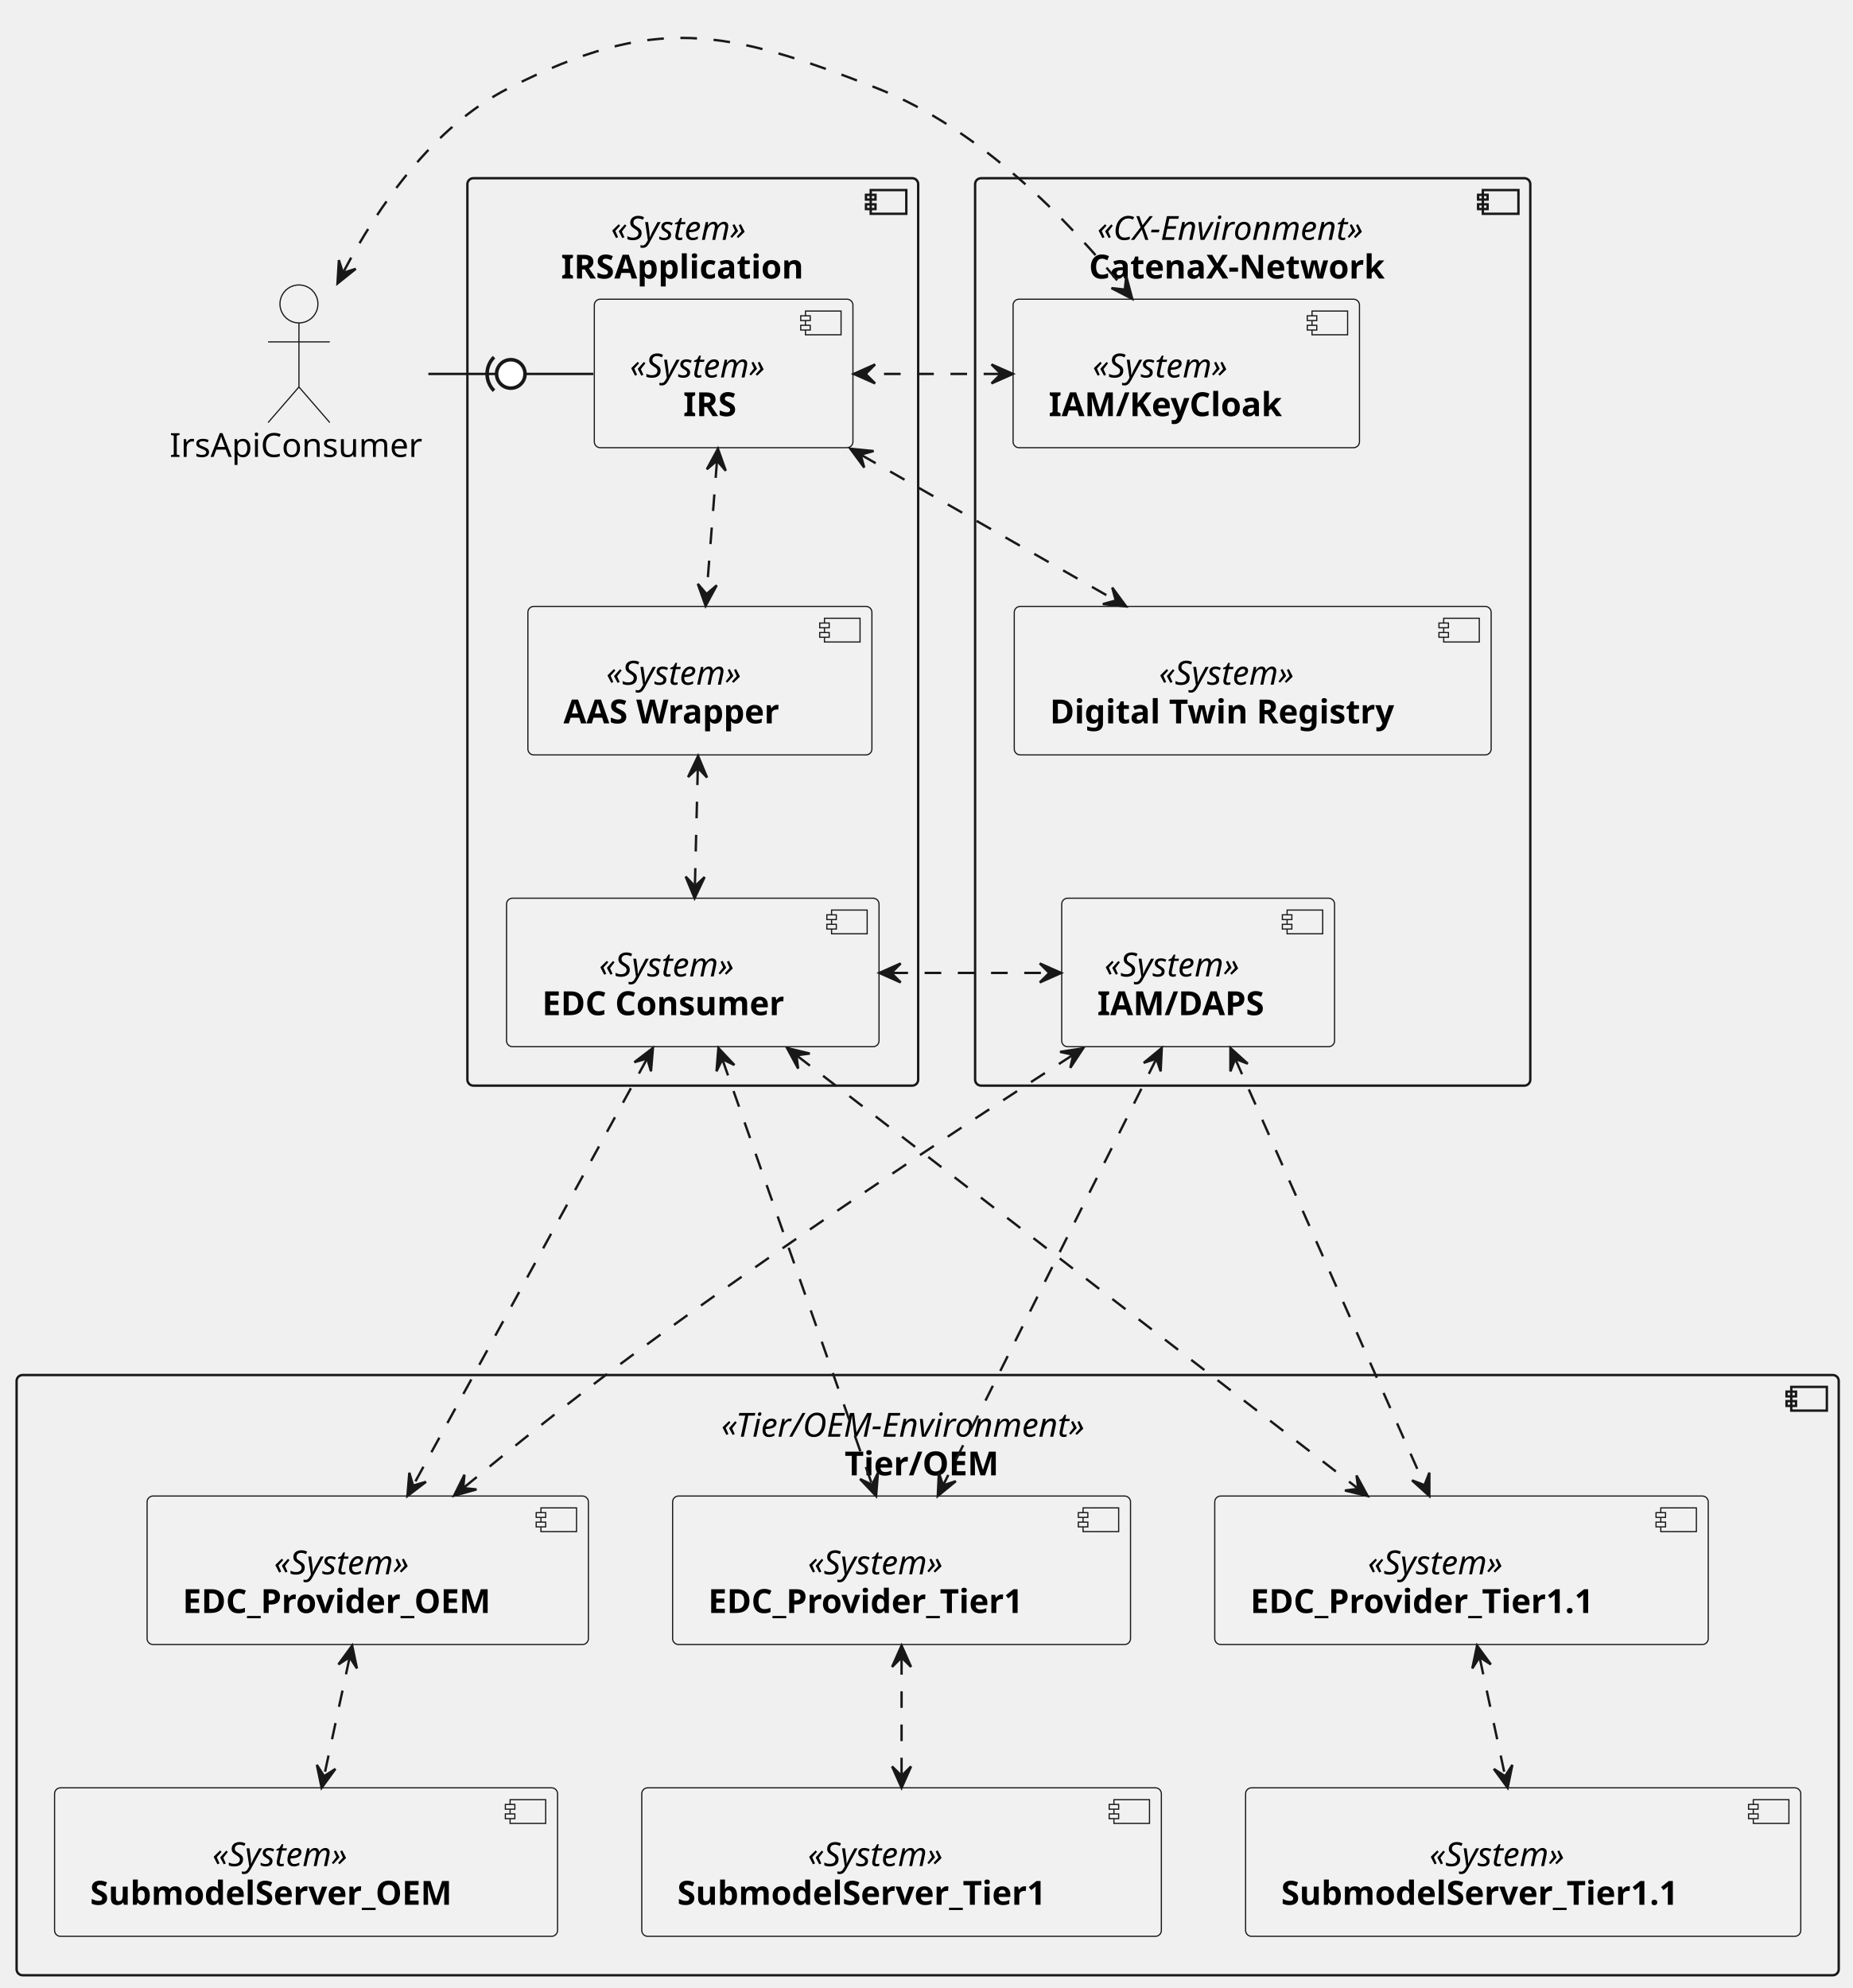
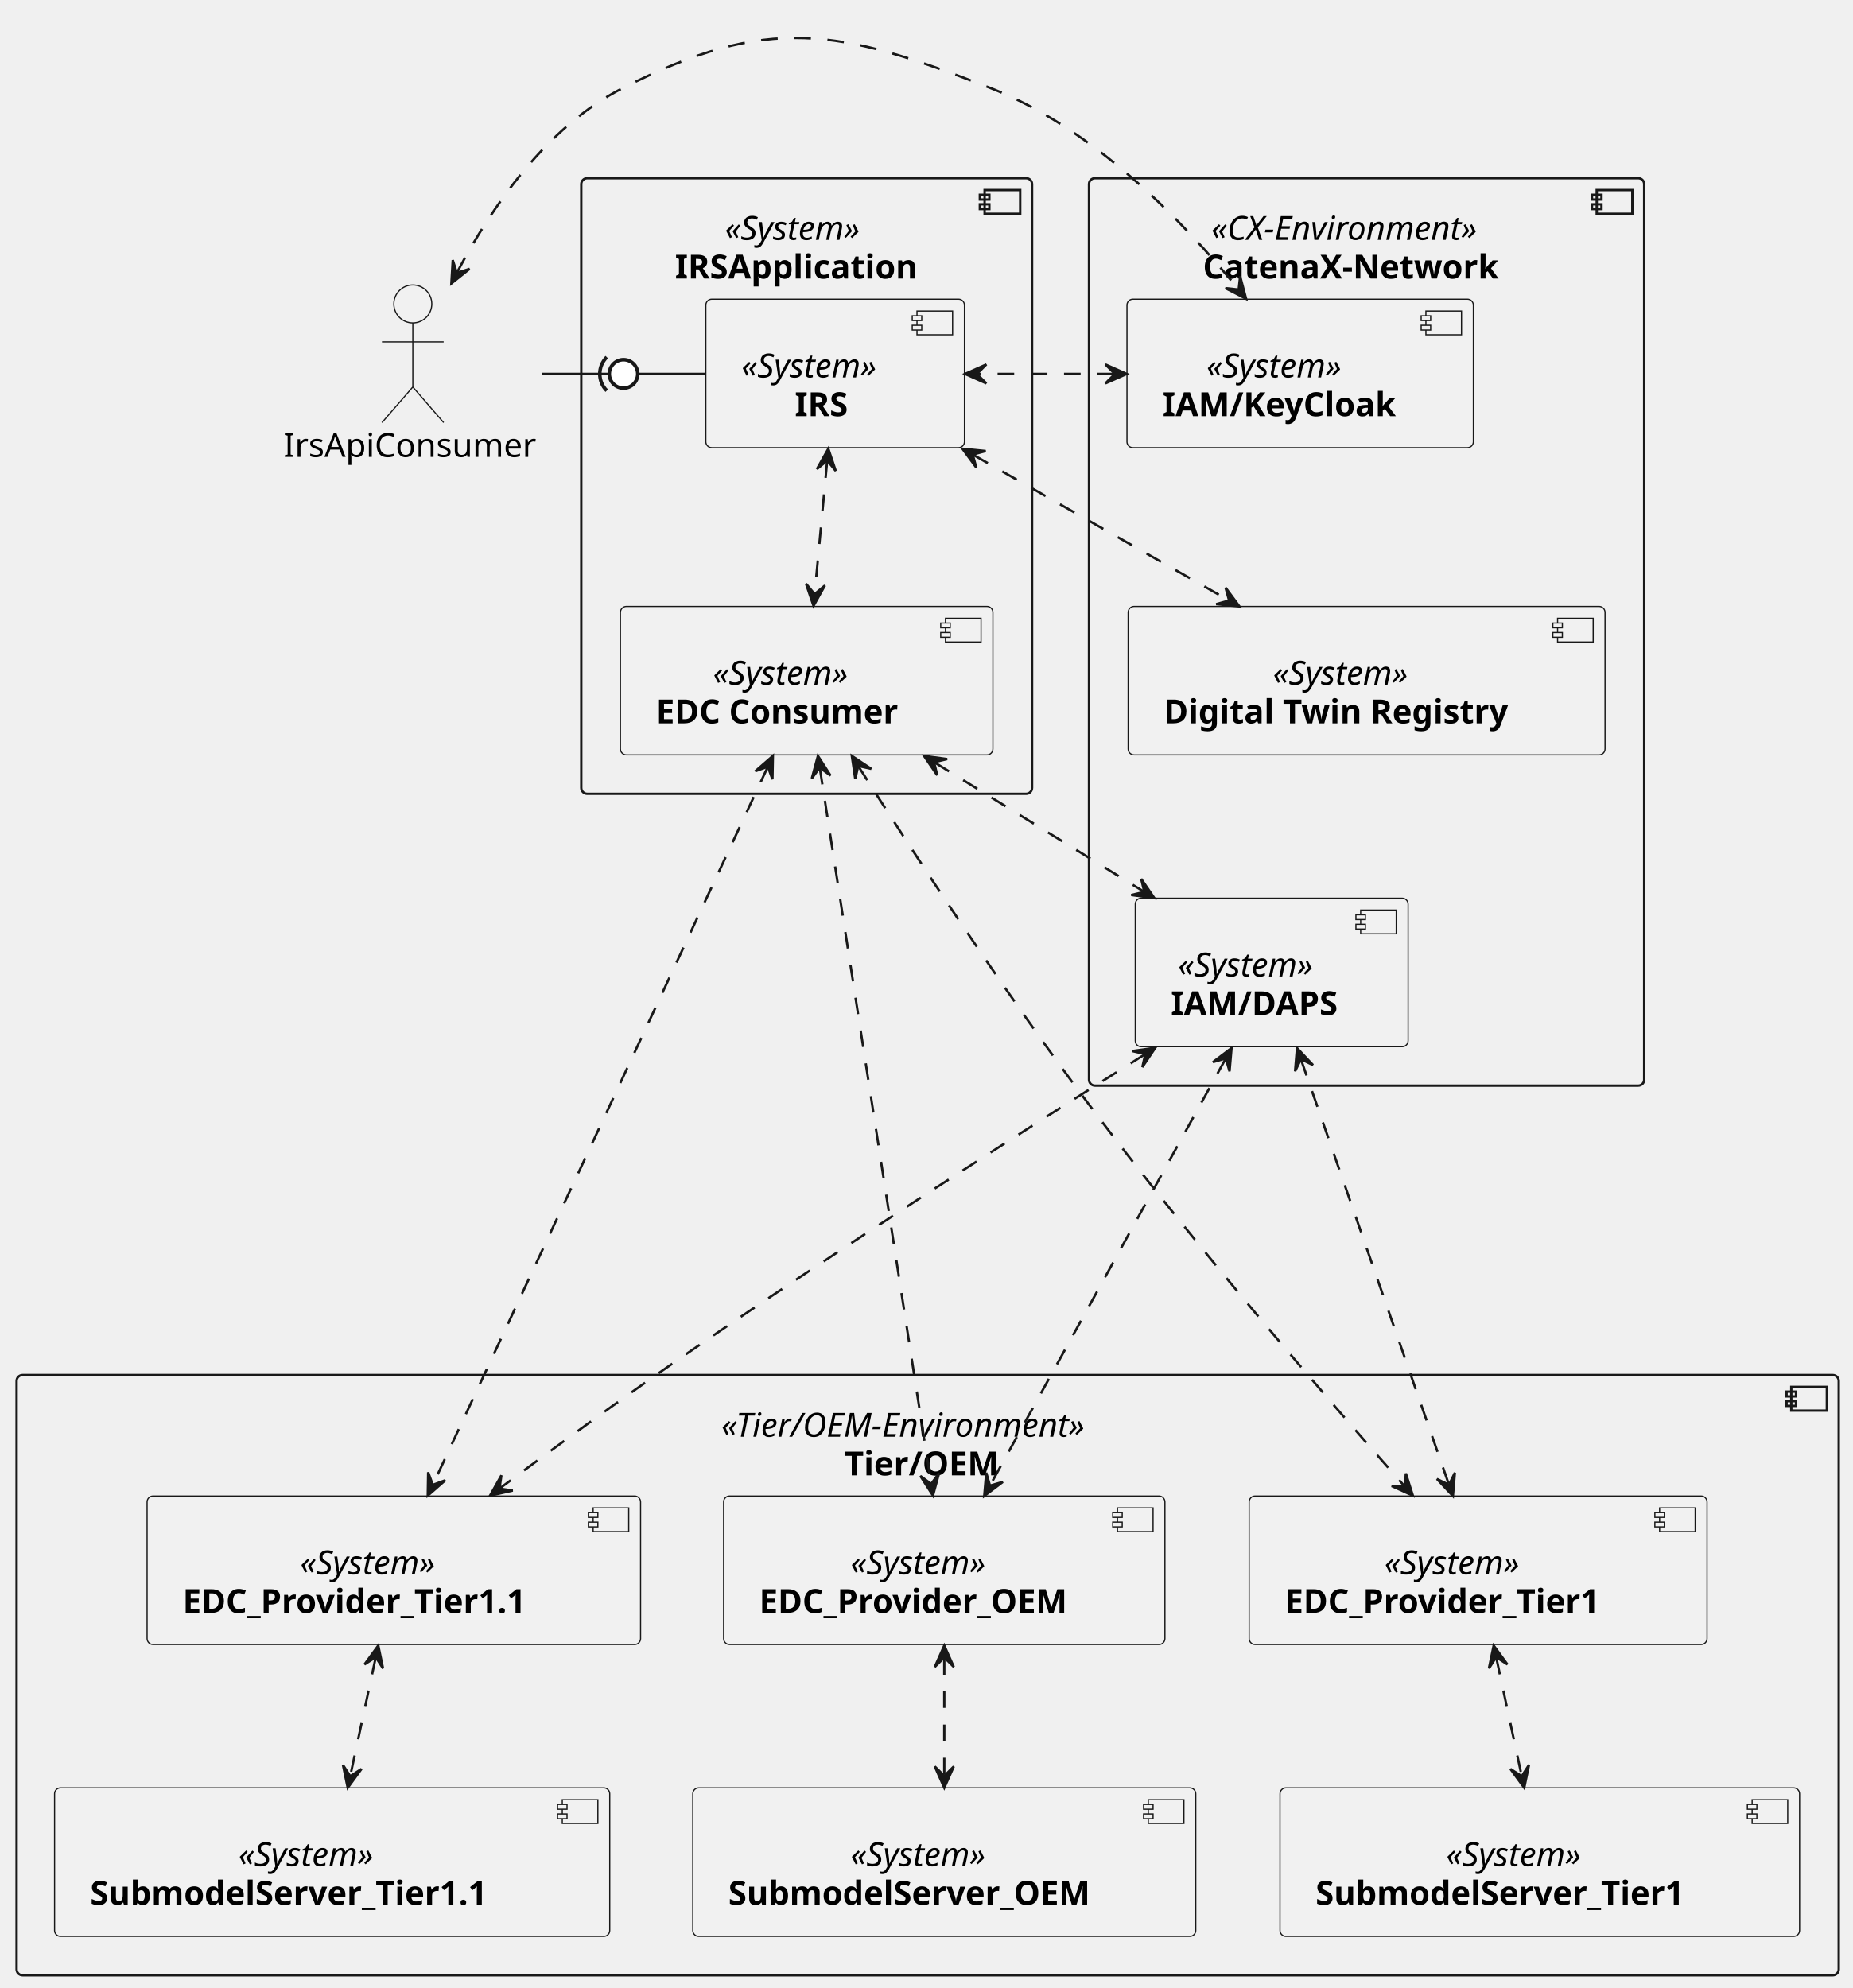
<svg xmlns="http://www.w3.org/2000/svg" contentStyleType="text/css" height="838px" preserveAspectRatio="none" style="width:781px;height:838px;background:#FFFFFF;" version="1.1" viewBox="0 0 781 838" width="781px" zoomAndPan="magnify">
  <defs />
  <g>
    <g id="cluster_**IRSApplication**">
-       <rect height="382.5" rx="2.5" ry="2.5" style="stroke:#181818;stroke-width:1.0;fill:none;" width="190" x="197" y="75.12" />
-       <rect height="10" style="stroke:#181818;stroke-width:1.0;fill:none;" width="15" x="367" y="80.12" />
-       <rect height="2" style="stroke:#181818;stroke-width:1.0;fill:none;" width="4" x="365" y="82.12" />
-       <rect height="2" style="stroke:#181818;stroke-width:1.0;fill:none;" width="4" x="365" y="86.12" />
-       <text fill="#000000" font-family="sans-serif" font-size="14" font-style="italic" lengthAdjust="spacing" textLength="69" x="257.5" y="101.115">«System»</text>
-       <text fill="#000000" font-family="sans-serif" font-size="14" font-weight="bold" lengthAdjust="spacing" textLength="111" x="236.5" y="117.412">IRSApplication</text>
+       <rect height="259.5" rx="2.5" ry="2.5" style="stroke:#181818;stroke-width:1.0;fill:none;" width="190" x="245" y="75.12" />
+       <rect height="10" style="stroke:#181818;stroke-width:1.0;fill:none;" width="15" x="415" y="80.12" />
+       <rect height="2" style="stroke:#181818;stroke-width:1.0;fill:none;" width="4" x="413" y="82.12" />
+       <rect height="2" style="stroke:#181818;stroke-width:1.0;fill:none;" width="4" x="413" y="86.12" />
+       <text fill="#000000" font-family="sans-serif" font-size="14" font-style="italic" lengthAdjust="spacing" textLength="69" x="305.5" y="101.115">«System»</text>
+       <text fill="#000000" font-family="sans-serif" font-size="14" font-weight="bold" lengthAdjust="spacing" textLength="111" x="284.5" y="117.412">IRSApplication</text>
    </g>
    <g id="cluster_**CatenaX-Network**">
-       <rect height="382.5" rx="2.5" ry="2.5" style="stroke:#181818;stroke-width:1.0;fill:none;" width="234" x="411" y="75.12" />
-       <rect height="10" style="stroke:#181818;stroke-width:1.0;fill:none;" width="15" x="625" y="80.12" />
-       <rect height="2" style="stroke:#181818;stroke-width:1.0;fill:none;" width="4" x="623" y="82.12" />
-       <rect height="2" style="stroke:#181818;stroke-width:1.0;fill:none;" width="4" x="623" y="86.12" />
-       <text fill="#000000" font-family="sans-serif" font-size="14" font-style="italic" lengthAdjust="spacing" textLength="131" x="462.5" y="101.115">«CX-Environment»</text>
-       <text fill="#000000" font-family="sans-serif" font-size="14" font-weight="bold" lengthAdjust="spacing" textLength="138" x="459" y="117.412">CatenaX-Network</text>
+       <rect height="382.5" rx="2.5" ry="2.5" style="stroke:#181818;stroke-width:1.0;fill:none;" width="234" x="459" y="75.12" />
+       <rect height="10" style="stroke:#181818;stroke-width:1.0;fill:none;" width="15" x="673" y="80.12" />
+       <rect height="2" style="stroke:#181818;stroke-width:1.0;fill:none;" width="4" x="671" y="82.12" />
+       <rect height="2" style="stroke:#181818;stroke-width:1.0;fill:none;" width="4" x="671" y="86.12" />
+       <text fill="#000000" font-family="sans-serif" font-size="14" font-style="italic" lengthAdjust="spacing" textLength="131" x="510.5" y="101.115">«CX-Environment»</text>
+       <text fill="#000000" font-family="sans-serif" font-size="14" font-weight="bold" lengthAdjust="spacing" textLength="138" x="507" y="117.412">CatenaX-Network</text>
    </g>
    <g id="cluster_**Tier/OEM**">
      <rect height="253" rx="2.5" ry="2.5" style="stroke:#181818;stroke-width:1.0;fill:none;" width="768" x="7" y="579.62" />
      <rect height="10" style="stroke:#181818;stroke-width:1.0;fill:none;" width="15" x="755" y="584.62" />
      <rect height="2" style="stroke:#181818;stroke-width:1.0;fill:none;" width="4" x="753" y="586.62" />
      <rect height="2" style="stroke:#181818;stroke-width:1.0;fill:none;" width="4" x="753" y="590.62" />
      <text fill="#000000" font-family="sans-serif" font-size="14" font-style="italic" lengthAdjust="spacing" textLength="174" x="304" y="605.615">«Tier/OEM-Environment»</text>
      <text fill="#000000" font-family="sans-serif" font-size="14" font-weight="bold" lengthAdjust="spacing" textLength="70" x="356" y="621.912">Tier/OEM</text>
    </g>
    <g id="elem_IRS">
-       <rect fill="#F1F1F1" height="62.594" rx="2.5" ry="2.5" style="stroke:#181818;stroke-width:0.5;" width="109" x="250.5" y="126.12" />
-       <rect fill="#F1F1F1" height="10" style="stroke:#181818;stroke-width:0.5;" width="15" x="339.5" y="131.12" />
-       <rect fill="#F1F1F1" height="2" style="stroke:#181818;stroke-width:0.5;" width="4" x="337.5" y="133.12" />
-       <rect fill="#F1F1F1" height="2" style="stroke:#181818;stroke-width:0.5;" width="4" x="337.5" y="137.12" />
-       <text fill="#000000" font-family="sans-serif" font-size="14" font-style="italic" lengthAdjust="spacing" textLength="69" x="265.5" y="159.115">«System»</text>
-       <text fill="#000000" font-family="sans-serif" font-size="14" font-weight="bold" lengthAdjust="spacing" textLength="24" x="288" y="175.412">IRS</text>
-     </g>
-     <g id="elem_AAS_W">
-       <rect fill="#F1F1F1" height="62.594" rx="2.5" ry="2.5" style="stroke:#181818;stroke-width:0.5;" width="145" x="222.5" y="255.62" />
-       <rect fill="#F1F1F1" height="10" style="stroke:#181818;stroke-width:0.5;" width="15" x="347.5" y="260.62" />
-       <rect fill="#F1F1F1" height="2" style="stroke:#181818;stroke-width:0.5;" width="4" x="345.5" y="262.62" />
-       <rect fill="#F1F1F1" height="2" style="stroke:#181818;stroke-width:0.5;" width="4" x="345.5" y="266.62" />
-       <text fill="#000000" font-family="sans-serif" font-size="14" font-style="italic" lengthAdjust="spacing" textLength="69" x="255.5" y="288.615">«System»</text>
-       <text fill="#000000" font-family="sans-serif" font-size="14" font-weight="bold" lengthAdjust="spacing" textLength="105" x="237.5" y="304.912">AAS Wrapper</text>
+       <rect fill="#F1F1F1" height="62.594" rx="2.5" ry="2.5" style="stroke:#181818;stroke-width:0.5;" width="109" x="297.5" y="126.12" />
+       <rect fill="#F1F1F1" height="10" style="stroke:#181818;stroke-width:0.5;" width="15" x="386.5" y="131.12" />
+       <rect fill="#F1F1F1" height="2" style="stroke:#181818;stroke-width:0.5;" width="4" x="384.5" y="133.12" />
+       <rect fill="#F1F1F1" height="2" style="stroke:#181818;stroke-width:0.5;" width="4" x="384.5" y="137.12" />
+       <text fill="#000000" font-family="sans-serif" font-size="14" font-style="italic" lengthAdjust="spacing" textLength="69" x="312.5" y="159.115">«System»</text>
+       <text fill="#000000" font-family="sans-serif" font-size="14" font-weight="bold" lengthAdjust="spacing" textLength="24" x="335" y="175.412">IRS</text>
    </g>
    <g id="elem_EDC">
-       <rect fill="#F1F1F1" height="62.594" rx="2.5" ry="2.5" style="stroke:#181818;stroke-width:0.5;" width="157" x="213.5" y="378.62" />
-       <rect fill="#F1F1F1" height="10" style="stroke:#181818;stroke-width:0.5;" width="15" x="350.5" y="383.62" />
-       <rect fill="#F1F1F1" height="2" style="stroke:#181818;stroke-width:0.5;" width="4" x="348.5" y="385.62" />
-       <rect fill="#F1F1F1" height="2" style="stroke:#181818;stroke-width:0.5;" width="4" x="348.5" y="389.62" />
-       <text fill="#000000" font-family="sans-serif" font-size="14" font-style="italic" lengthAdjust="spacing" textLength="69" x="252.5" y="411.615">«System»</text>
-       <text fill="#000000" font-family="sans-serif" font-size="14" font-weight="bold" lengthAdjust="spacing" textLength="117" x="228.5" y="427.912">EDC Consumer</text>
+       <rect fill="#F1F1F1" height="62.594" rx="2.5" ry="2.5" style="stroke:#181818;stroke-width:0.5;" width="157" x="261.5" y="255.62" />
+       <rect fill="#F1F1F1" height="10" style="stroke:#181818;stroke-width:0.5;" width="15" x="398.5" y="260.62" />
+       <rect fill="#F1F1F1" height="2" style="stroke:#181818;stroke-width:0.5;" width="4" x="396.5" y="262.62" />
+       <rect fill="#F1F1F1" height="2" style="stroke:#181818;stroke-width:0.5;" width="4" x="396.5" y="266.62" />
+       <text fill="#000000" font-family="sans-serif" font-size="14" font-style="italic" lengthAdjust="spacing" textLength="69" x="300.5" y="288.615">«System»</text>
+       <text fill="#000000" font-family="sans-serif" font-size="14" font-weight="bold" lengthAdjust="spacing" textLength="117" x="276.5" y="304.912">EDC Consumer</text>
    </g>
    <g id="elem_IAM_IRS">
-       <rect fill="#F1F1F1" height="62.594" rx="2.5" ry="2.5" style="stroke:#181818;stroke-width:0.5;" width="146" x="427" y="126.12" />
-       <rect fill="#F1F1F1" height="10" style="stroke:#181818;stroke-width:0.5;" width="15" x="553" y="131.12" />
-       <rect fill="#F1F1F1" height="2" style="stroke:#181818;stroke-width:0.5;" width="4" x="551" y="133.12" />
-       <rect fill="#F1F1F1" height="2" style="stroke:#181818;stroke-width:0.5;" width="4" x="551" y="137.12" />
-       <text fill="#000000" font-family="sans-serif" font-size="14" font-style="italic" lengthAdjust="spacing" textLength="69" x="460.5" y="159.115">«System»</text>
-       <text fill="#000000" font-family="sans-serif" font-size="14" font-weight="bold" lengthAdjust="spacing" textLength="106" x="442" y="175.412">IAM/KeyCloak</text>
+       <rect fill="#F1F1F1" height="62.594" rx="2.5" ry="2.5" style="stroke:#181818;stroke-width:0.5;" width="146" x="475" y="126.12" />
+       <rect fill="#F1F1F1" height="10" style="stroke:#181818;stroke-width:0.5;" width="15" x="601" y="131.12" />
+       <rect fill="#F1F1F1" height="2" style="stroke:#181818;stroke-width:0.5;" width="4" x="599" y="133.12" />
+       <rect fill="#F1F1F1" height="2" style="stroke:#181818;stroke-width:0.5;" width="4" x="599" y="137.12" />
+       <text fill="#000000" font-family="sans-serif" font-size="14" font-style="italic" lengthAdjust="spacing" textLength="69" x="508.5" y="159.115">«System»</text>
+       <text fill="#000000" font-family="sans-serif" font-size="14" font-weight="bold" lengthAdjust="spacing" textLength="106" x="490" y="175.412">IAM/KeyCloak</text>
    </g>
    <g id="elem_DT_REG">
-       <rect fill="#F1F1F1" height="62.594" rx="2.5" ry="2.5" style="stroke:#181818;stroke-width:0.5;" width="201" x="427.5" y="255.62" />
-       <rect fill="#F1F1F1" height="10" style="stroke:#181818;stroke-width:0.5;" width="15" x="608.5" y="260.62" />
-       <rect fill="#F1F1F1" height="2" style="stroke:#181818;stroke-width:0.5;" width="4" x="606.5" y="262.62" />
-       <rect fill="#F1F1F1" height="2" style="stroke:#181818;stroke-width:0.5;" width="4" x="606.5" y="266.62" />
-       <text fill="#000000" font-family="sans-serif" font-size="14" font-style="italic" lengthAdjust="spacing" textLength="69" x="488.5" y="288.615">«System»</text>
-       <text fill="#000000" font-family="sans-serif" font-size="14" font-weight="bold" lengthAdjust="spacing" textLength="161" x="442.5" y="304.912">Digital Twin Registry</text>
+       <rect fill="#F1F1F1" height="62.594" rx="2.5" ry="2.5" style="stroke:#181818;stroke-width:0.5;" width="201" x="475.5" y="255.62" />
+       <rect fill="#F1F1F1" height="10" style="stroke:#181818;stroke-width:0.5;" width="15" x="656.5" y="260.62" />
+       <rect fill="#F1F1F1" height="2" style="stroke:#181818;stroke-width:0.5;" width="4" x="654.5" y="262.62" />
+       <rect fill="#F1F1F1" height="2" style="stroke:#181818;stroke-width:0.5;" width="4" x="654.5" y="266.62" />
+       <text fill="#000000" font-family="sans-serif" font-size="14" font-style="italic" lengthAdjust="spacing" textLength="69" x="536.5" y="288.615">«System»</text>
+       <text fill="#000000" font-family="sans-serif" font-size="14" font-weight="bold" lengthAdjust="spacing" textLength="161" x="490.5" y="304.912">Digital Twin Registry</text>
    </g>
    <g id="elem_IAM_DAPS">
-       <rect fill="#F1F1F1" height="62.594" rx="2.5" ry="2.5" style="stroke:#181818;stroke-width:0.5;" width="115" x="447.5" y="378.62" />
-       <rect fill="#F1F1F1" height="10" style="stroke:#181818;stroke-width:0.5;" width="15" x="542.5" y="383.62" />
-       <rect fill="#F1F1F1" height="2" style="stroke:#181818;stroke-width:0.5;" width="4" x="540.5" y="385.62" />
-       <rect fill="#F1F1F1" height="2" style="stroke:#181818;stroke-width:0.5;" width="4" x="540.5" y="389.62" />
-       <text fill="#000000" font-family="sans-serif" font-size="14" font-style="italic" lengthAdjust="spacing" textLength="69" x="465.5" y="411.615">«System»</text>
-       <text fill="#000000" font-family="sans-serif" font-size="14" font-weight="bold" lengthAdjust="spacing" textLength="75" x="462.5" y="427.912">IAM/DAPS</text>
+       <rect fill="#F1F1F1" height="62.594" rx="2.5" ry="2.5" style="stroke:#181818;stroke-width:0.5;" width="115" x="478.5" y="378.62" />
+       <rect fill="#F1F1F1" height="10" style="stroke:#181818;stroke-width:0.5;" width="15" x="573.5" y="383.62" />
+       <rect fill="#F1F1F1" height="2" style="stroke:#181818;stroke-width:0.5;" width="4" x="571.5" y="385.62" />
+       <rect fill="#F1F1F1" height="2" style="stroke:#181818;stroke-width:0.5;" width="4" x="571.5" y="389.62" />
+       <text fill="#000000" font-family="sans-serif" font-size="14" font-style="italic" lengthAdjust="spacing" textLength="69" x="496.5" y="411.615">«System»</text>
+       <text fill="#000000" font-family="sans-serif" font-size="14" font-weight="bold" lengthAdjust="spacing" textLength="75" x="493.5" y="427.912">IAM/DAPS</text>
    </g>
    <g id="elem_EDCProviderOEM">
-       <rect fill="#F1F1F1" height="62.594" rx="2.5" ry="2.5" style="stroke:#181818;stroke-width:0.5;" width="186" x="62" y="630.62" />
-       <rect fill="#F1F1F1" height="10" style="stroke:#181818;stroke-width:0.5;" width="15" x="228" y="635.62" />
-       <rect fill="#F1F1F1" height="2" style="stroke:#181818;stroke-width:0.5;" width="4" x="226" y="637.62" />
-       <rect fill="#F1F1F1" height="2" style="stroke:#181818;stroke-width:0.5;" width="4" x="226" y="641.62" />
-       <text fill="#000000" font-family="sans-serif" font-size="14" font-style="italic" lengthAdjust="spacing" textLength="69" x="115.5" y="663.615">«System»</text>
-       <text fill="#000000" font-family="sans-serif" font-size="14" font-weight="bold" lengthAdjust="spacing" textLength="146" x="77" y="679.912">EDC_Provider_OEM</text>
+       <rect fill="#F1F1F1" height="62.594" rx="2.5" ry="2.5" style="stroke:#181818;stroke-width:0.5;" width="186" x="305" y="630.62" />
+       <rect fill="#F1F1F1" height="10" style="stroke:#181818;stroke-width:0.5;" width="15" x="471" y="635.62" />
+       <rect fill="#F1F1F1" height="2" style="stroke:#181818;stroke-width:0.5;" width="4" x="469" y="637.62" />
+       <rect fill="#F1F1F1" height="2" style="stroke:#181818;stroke-width:0.5;" width="4" x="469" y="641.62" />
+       <text fill="#000000" font-family="sans-serif" font-size="14" font-style="italic" lengthAdjust="spacing" textLength="69" x="358.5" y="663.615">«System»</text>
+       <text fill="#000000" font-family="sans-serif" font-size="14" font-weight="bold" lengthAdjust="spacing" textLength="146" x="320" y="679.912">EDC_Provider_OEM</text>
    </g>
    <g id="elem_EDCProviderTier1">
-       <rect fill="#F1F1F1" height="62.594" rx="2.5" ry="2.5" style="stroke:#181818;stroke-width:0.5;" width="193" x="283.5" y="630.62" />
-       <rect fill="#F1F1F1" height="10" style="stroke:#181818;stroke-width:0.5;" width="15" x="456.5" y="635.62" />
-       <rect fill="#F1F1F1" height="2" style="stroke:#181818;stroke-width:0.5;" width="4" x="454.5" y="637.62" />
-       <rect fill="#F1F1F1" height="2" style="stroke:#181818;stroke-width:0.5;" width="4" x="454.5" y="641.62" />
-       <text fill="#000000" font-family="sans-serif" font-size="14" font-style="italic" lengthAdjust="spacing" textLength="69" x="340.5" y="663.615">«System»</text>
-       <text fill="#000000" font-family="sans-serif" font-size="14" font-weight="bold" lengthAdjust="spacing" textLength="153" x="298.5" y="679.912">EDC_Provider_Tier1</text>
+       <rect fill="#F1F1F1" height="62.594" rx="2.5" ry="2.5" style="stroke:#181818;stroke-width:0.5;" width="193" x="526.5" y="630.62" />
+       <rect fill="#F1F1F1" height="10" style="stroke:#181818;stroke-width:0.5;" width="15" x="699.5" y="635.62" />
+       <rect fill="#F1F1F1" height="2" style="stroke:#181818;stroke-width:0.5;" width="4" x="697.5" y="637.62" />
+       <rect fill="#F1F1F1" height="2" style="stroke:#181818;stroke-width:0.5;" width="4" x="697.5" y="641.62" />
+       <text fill="#000000" font-family="sans-serif" font-size="14" font-style="italic" lengthAdjust="spacing" textLength="69" x="583.5" y="663.615">«System»</text>
+       <text fill="#000000" font-family="sans-serif" font-size="14" font-weight="bold" lengthAdjust="spacing" textLength="153" x="541.5" y="679.912">EDC_Provider_Tier1</text>
    </g>
    <g id="elem_EDCProviderTier11">
-       <rect fill="#F1F1F1" height="62.594" rx="2.5" ry="2.5" style="stroke:#181818;stroke-width:0.5;" width="208" x="512" y="630.62" />
-       <rect fill="#F1F1F1" height="10" style="stroke:#181818;stroke-width:0.5;" width="15" x="700" y="635.62" />
-       <rect fill="#F1F1F1" height="2" style="stroke:#181818;stroke-width:0.5;" width="4" x="698" y="637.62" />
-       <rect fill="#F1F1F1" height="2" style="stroke:#181818;stroke-width:0.5;" width="4" x="698" y="641.62" />
-       <text fill="#000000" font-family="sans-serif" font-size="14" font-style="italic" lengthAdjust="spacing" textLength="69" x="576.5" y="663.615">«System»</text>
-       <text fill="#000000" font-family="sans-serif" font-size="14" font-weight="bold" lengthAdjust="spacing" textLength="168" x="527" y="679.912">EDC_Provider_Tier1.1</text>
+       <rect fill="#F1F1F1" height="62.594" rx="2.5" ry="2.5" style="stroke:#181818;stroke-width:0.5;" width="208" x="62" y="630.62" />
+       <rect fill="#F1F1F1" height="10" style="stroke:#181818;stroke-width:0.5;" width="15" x="250" y="635.62" />
+       <rect fill="#F1F1F1" height="2" style="stroke:#181818;stroke-width:0.5;" width="4" x="248" y="637.62" />
+       <rect fill="#F1F1F1" height="2" style="stroke:#181818;stroke-width:0.5;" width="4" x="248" y="641.62" />
+       <text fill="#000000" font-family="sans-serif" font-size="14" font-style="italic" lengthAdjust="spacing" textLength="69" x="126.5" y="663.615">«System»</text>
+       <text fill="#000000" font-family="sans-serif" font-size="14" font-weight="bold" lengthAdjust="spacing" textLength="168" x="77" y="679.912">EDC_Provider_Tier1.1</text>
    </g>
    <g id="elem_SubmodelServerOEM">
-       <rect fill="#F1F1F1" height="62.594" rx="2.5" ry="2.5" style="stroke:#181818;stroke-width:0.5;" width="212" x="23" y="753.62" />
-       <rect fill="#F1F1F1" height="10" style="stroke:#181818;stroke-width:0.5;" width="15" x="215" y="758.62" />
-       <rect fill="#F1F1F1" height="2" style="stroke:#181818;stroke-width:0.5;" width="4" x="213" y="760.62" />
-       <rect fill="#F1F1F1" height="2" style="stroke:#181818;stroke-width:0.5;" width="4" x="213" y="764.62" />
-       <text fill="#000000" font-family="sans-serif" font-size="14" font-style="italic" lengthAdjust="spacing" textLength="69" x="89.5" y="786.615">«System»</text>
-       <text fill="#000000" font-family="sans-serif" font-size="14" font-weight="bold" lengthAdjust="spacing" textLength="172" x="38" y="802.912">SubmodelServer_OEM</text>
+       <rect fill="#F1F1F1" height="62.594" rx="2.5" ry="2.5" style="stroke:#181818;stroke-width:0.5;" width="212" x="292" y="753.62" />
+       <rect fill="#F1F1F1" height="10" style="stroke:#181818;stroke-width:0.5;" width="15" x="484" y="758.62" />
+       <rect fill="#F1F1F1" height="2" style="stroke:#181818;stroke-width:0.5;" width="4" x="482" y="760.62" />
+       <rect fill="#F1F1F1" height="2" style="stroke:#181818;stroke-width:0.5;" width="4" x="482" y="764.62" />
+       <text fill="#000000" font-family="sans-serif" font-size="14" font-style="italic" lengthAdjust="spacing" textLength="69" x="358.5" y="786.615">«System»</text>
+       <text fill="#000000" font-family="sans-serif" font-size="14" font-weight="bold" lengthAdjust="spacing" textLength="172" x="307" y="802.912">SubmodelServer_OEM</text>
    </g>
    <g id="elem_SubmodelServerTier1">
-       <rect fill="#F1F1F1" height="62.594" rx="2.5" ry="2.5" style="stroke:#181818;stroke-width:0.5;" width="219" x="270.5" y="753.62" />
-       <rect fill="#F1F1F1" height="10" style="stroke:#181818;stroke-width:0.5;" width="15" x="469.5" y="758.62" />
-       <rect fill="#F1F1F1" height="2" style="stroke:#181818;stroke-width:0.5;" width="4" x="467.5" y="760.62" />
-       <rect fill="#F1F1F1" height="2" style="stroke:#181818;stroke-width:0.5;" width="4" x="467.5" y="764.62" />
-       <text fill="#000000" font-family="sans-serif" font-size="14" font-style="italic" lengthAdjust="spacing" textLength="69" x="340.5" y="786.615">«System»</text>
-       <text fill="#000000" font-family="sans-serif" font-size="14" font-weight="bold" lengthAdjust="spacing" textLength="179" x="285.5" y="802.912">SubmodelServer_Tier1</text>
+       <rect fill="#F1F1F1" height="62.594" rx="2.5" ry="2.5" style="stroke:#181818;stroke-width:0.5;" width="219" x="539.5" y="753.62" />
+       <rect fill="#F1F1F1" height="10" style="stroke:#181818;stroke-width:0.5;" width="15" x="738.5" y="758.62" />
+       <rect fill="#F1F1F1" height="2" style="stroke:#181818;stroke-width:0.5;" width="4" x="736.5" y="760.62" />
+       <rect fill="#F1F1F1" height="2" style="stroke:#181818;stroke-width:0.5;" width="4" x="736.5" y="764.62" />
+       <text fill="#000000" font-family="sans-serif" font-size="14" font-style="italic" lengthAdjust="spacing" textLength="69" x="609.5" y="786.615">«System»</text>
+       <text fill="#000000" font-family="sans-serif" font-size="14" font-weight="bold" lengthAdjust="spacing" textLength="179" x="554.5" y="802.912">SubmodelServer_Tier1</text>
    </g>
    <g id="elem_SubmodelServerTier11">
-       <rect fill="#F1F1F1" height="62.594" rx="2.5" ry="2.5" style="stroke:#181818;stroke-width:0.5;" width="234" x="525" y="753.62" />
-       <rect fill="#F1F1F1" height="10" style="stroke:#181818;stroke-width:0.5;" width="15" x="739" y="758.62" />
-       <rect fill="#F1F1F1" height="2" style="stroke:#181818;stroke-width:0.5;" width="4" x="737" y="760.62" />
-       <rect fill="#F1F1F1" height="2" style="stroke:#181818;stroke-width:0.5;" width="4" x="737" y="764.62" />
-       <text fill="#000000" font-family="sans-serif" font-size="14" font-style="italic" lengthAdjust="spacing" textLength="69" x="602.5" y="786.615">«System»</text>
-       <text fill="#000000" font-family="sans-serif" font-size="14" font-weight="bold" lengthAdjust="spacing" textLength="194" x="540" y="802.912">SubmodelServer_Tier1.1</text>
+       <rect fill="#F1F1F1" height="62.594" rx="2.5" ry="2.5" style="stroke:#181818;stroke-width:0.5;" width="234" x="23" y="753.62" />
+       <rect fill="#F1F1F1" height="10" style="stroke:#181818;stroke-width:0.5;" width="15" x="237" y="758.62" />
+       <rect fill="#F1F1F1" height="2" style="stroke:#181818;stroke-width:0.5;" width="4" x="235" y="760.62" />
+       <rect fill="#F1F1F1" height="2" style="stroke:#181818;stroke-width:0.5;" width="4" x="235" y="764.62" />
+       <text fill="#000000" font-family="sans-serif" font-size="14" font-style="italic" lengthAdjust="spacing" textLength="69" x="100.5" y="786.615">«System»</text>
+       <text fill="#000000" font-family="sans-serif" font-size="14" font-weight="bold" lengthAdjust="spacing" textLength="194" x="38" y="802.912">SubmodelServer_Tier1.1</text>
    </g>
    <g id="elem_IrsApiConsumer">
-       <ellipse cx="126" cy="128.12" fill="#F1F1F1" rx="8" ry="8" style="stroke:#181818;stroke-width:0.5;" />
-       <path d="M126,136.12 L126,163.12 M113,144.12 L139,144.12 M126,163.12 L113,178.12 M126,163.12 L139,178.12 " fill="none" style="stroke:#181818;stroke-width:0.5;" />
-       <text fill="#000000" font-family="sans-serif" font-size="14" lengthAdjust="spacing" textLength="109" x="71.5" y="192.615">IrsApiConsumer</text>
+       <ellipse cx="174" cy="128.12" fill="#F1F1F1" rx="8" ry="8" style="stroke:#181818;stroke-width:0.5;" />
+       <path d="M174,136.12 L174,163.12 M161,144.12 L187,144.12 M174,163.12 L161,178.12 M174,163.12 L187,178.12 " fill="none" style="stroke:#181818;stroke-width:0.5;" />
+       <text fill="#000000" font-family="sans-serif" font-size="14" lengthAdjust="spacing" textLength="109" x="119.5" y="192.615">IrsApiConsumer</text>
    </g>
    <g id="link_IrsApiConsumer_IRS">
-       <path d="M180.54,157.62 C203.71,157.62 226.89,157.62 250.06,157.62 " fill="none" id="IrsApiConsumer-IRS" style="stroke:#181818;stroke-width:1.0;" />
-       <path d="M208.229,150.549 A10,10 0 0 0 208.229 164.691" fill="none" style="stroke:#181818;stroke-width:1.5;" />
-       <ellipse cx="215.3" cy="157.62" fill="#FFFFFF" rx="6" ry="6" style="stroke:#181818;stroke-width:1.5;" />
+       <path d="M228.58,157.62 C251.4,157.62 274.22,157.62 297.04,157.62 " fill="none" id="IrsApiConsumer-IRS" style="stroke:#181818;stroke-width:1.0;" />
+       <path d="M255.739,150.549 A10,10 0 0 0 255.739 164.691" fill="none" style="stroke:#181818;stroke-width:1.5;" />
+       <ellipse cx="262.81" cy="157.62" fill="#FFFFFF" rx="6" ry="6" style="stroke:#181818;stroke-width:1.5;" />
    </g>
    <g id="link_IrsApiConsumer_IAM_IRS">
-       <path d="M144.7,114.74 C159.32,87.06 182.54,53.3 214.5,37.12 C275.96,6 305.34,12.03 369.5,37.12 C412.75,54.03 450.27,92.75 473.84,121.76 " fill="none" id="IrsApiConsumer-IAM_IRS" style="stroke:#181818;stroke-width:1.0;stroke-dasharray:7.0,7.0;" />
-       <polygon fill="#181818" points="477.22,125.97,474.709,116.447,474.091,122.07,468.468,121.453,477.22,125.97" style="stroke:#181818;stroke-width:1.0;" />
-       <polygon fill="#181818" points="142.25,119.48,149.94,113.326,144.549,115.04,142.835,109.649,142.25,119.48" style="stroke:#181818;stroke-width:1.0;" />
+       <path d="M192.7,114.74 C207.32,87.06 230.54,53.3 262.5,37.12 C323.96,6 353.34,12.03 417.5,37.12 C460.75,54.03 498.27,92.75 521.84,121.76 " fill="none" id="IrsApiConsumer-IAM_IRS" style="stroke:#181818;stroke-width:1.0;stroke-dasharray:7.0,7.0;" />
+       <polygon fill="#181818" points="525.22,125.97,522.708,116.447,522.091,122.07,516.468,121.453,525.22,125.97" style="stroke:#181818;stroke-width:1.0;" />
+       <polygon fill="#181818" points="190.25,119.48,197.94,113.326,192.549,115.04,190.835,109.649,190.25,119.48" style="stroke:#181818;stroke-width:1.0;" />
    </g>
-     <g id="link_IRS_AAS_W">
-       <path d="M302.19,194.45 C300.83,211.84 299.19,232.69 297.83,250.1 " fill="none" id="IRS-AAS_W" style="stroke:#181818;stroke-width:1.0;stroke-dasharray:7.0,7.0;" />
-       <polygon fill="#181818" points="297.41,255.39,302.092,246.725,297.796,250.405,294.116,246.108,297.41,255.39" style="stroke:#181818;stroke-width:1.0;" />
-       <polygon fill="#181818" points="302.6,189.16,297.918,197.825,302.214,194.145,305.894,198.442,302.6,189.16" style="stroke:#181818;stroke-width:1.0;" />
+     <g id="link_IRS_EDC">
+       <path d="M348.63,194.45 C346.99,211.84 345.03,232.69 343.39,250.1 " fill="none" id="IRS-EDC" style="stroke:#181818;stroke-width:1.0;stroke-dasharray:7.0,7.0;" />
+       <polygon fill="#181818" points="342.89,255.39,347.697,246.794,343.348,250.411,339.731,246.061,342.89,255.39" style="stroke:#181818;stroke-width:1.0;" />
+       <polygon fill="#181818" points="349.13,189.16,344.3,197.744,348.659,194.138,352.265,198.497,349.13,189.16" style="stroke:#181818;stroke-width:1.0;" />
    </g>
    <g id="link_IAM_IRS_IRS">
-       <path d="M421.6,157.62 C402.76,157.62 383.92,157.62 365.08,157.62 " fill="none" id="IAM_IRS-IRS" style="stroke:#181818;stroke-width:1.0;stroke-dasharray:7.0,7.0;" />
-       <polygon fill="#181818" points="359.84,157.62,368.84,161.62,364.84,157.62,368.84,153.62,359.84,157.62" style="stroke:#181818;stroke-width:1.0;" />
-       <polygon fill="#181818" points="426.91,157.62,417.91,153.62,421.91,157.62,417.91,161.62,426.91,157.62" style="stroke:#181818;stroke-width:1.0;" />
-     </g>
-     <g id="link_AAS_W_EDC">
-       <path d="M294.11,323.93 C293.72,339.55 293.27,357.81 292.89,373.41 " fill="none" id="AAS_W-EDC" style="stroke:#181818;stroke-width:1.0;stroke-dasharray:7.0,7.0;" />
-       <polygon fill="#181818" points="292.76,378.6,296.99,369.706,292.889,373.602,288.993,369.5,292.76,378.6" style="stroke:#181818;stroke-width:1.0;" />
-       <polygon fill="#181818" points="294.24,318.65,290.01,327.544,294.111,323.648,298.007,327.75,294.24,318.65" style="stroke:#181818;stroke-width:1.0;" />
+       <path d="M469.47,157.62 C450.24,157.62 431.02,157.62 411.8,157.62 " fill="none" id="IAM_IRS-IRS" style="stroke:#181818;stroke-width:1.0;stroke-dasharray:7.0,7.0;" />
+       <polygon fill="#181818" points="406.74,157.62,415.74,161.62,411.74,157.62,415.74,153.62,406.74,157.62" style="stroke:#181818;stroke-width:1.0;" />
+       <polygon fill="#181818" points="474.89,157.62,465.89,153.62,469.89,157.62,465.89,161.62,474.89,157.62" style="stroke:#181818;stroke-width:1.0;" />
    </g>
    <g id="link_IRS_DT_REG">
-       <path d="M363.01,191.78 C396.03,210.67 437.26,234.24 470.24,253.1 " fill="none" id="IRS-DT_REG" style="stroke:#181818;stroke-width:1.0;stroke-dasharray:7.0,7.0;" />
-       <polygon fill="#181818" points="474.64,255.61,468.796,247.682,470.294,253.137,464.839,254.635,474.64,255.61" style="stroke:#181818;stroke-width:1.0;" />
-       <polygon fill="#181818" points="358.41,189.16,364.254,197.088,362.756,191.633,368.211,190.135,358.41,189.16" style="stroke:#181818;stroke-width:1.0;" />
+       <path d="M410.27,191.78 C443.44,210.67 484.85,234.24 517.99,253.1 " fill="none" id="IRS-DT_REG" style="stroke:#181818;stroke-width:1.0;stroke-dasharray:7.0,7.0;" />
+       <polygon fill="#181818" points="522.4,255.61,516.545,247.69,518.051,253.143,512.598,254.649,522.4,255.61" style="stroke:#181818;stroke-width:1.0;" />
+       <polygon fill="#181818" points="405.65,189.16,411.494,197.088,409.996,191.633,415.45,190.135,405.65,189.16" style="stroke:#181818;stroke-width:1.0;" />
    </g>
    <g id="link_EDC_IAM_DAPS">
-       <path d="M375.72,410.12 C397.89,410.12 420.06,410.12 442.23,410.12 " fill="none" id="EDC-IAM_DAPS" style="stroke:#181818;stroke-width:1.0;stroke-dasharray:7.0,7.0;" />
-       <polygon fill="#181818" points="447.26,410.12,438.26,406.12,442.26,410.12,438.26,414.12,447.26,410.12" style="stroke:#181818;stroke-width:1.0;" />
-       <polygon fill="#181818" points="370.63,410.12,379.63,414.12,375.63,410.12,379.63,406.12,370.63,410.12" style="stroke:#181818;stroke-width:1.0;" />
+       <path d="M394.05,321.48 C421.51,338.44 454.78,358.98 482.21,375.91 " fill="none" id="EDC-IAM_DAPS" style="stroke:#181818;stroke-width:1.0;stroke-dasharray:7.0,7.0;" />
+       <polygon fill="#181818" points="486.56,378.6,481.004,370.468,482.306,375.973,476.801,377.275,486.56,378.6" style="stroke:#181818;stroke-width:1.0;" />
+       <polygon fill="#181818" points="389.46,318.65,395.016,326.782,393.714,321.277,399.219,319.975,389.46,318.65" style="stroke:#181818;stroke-width:1.0;" />
    </g>
    <g id="link_EDC_EDCProviderOEM">
-       <path d="M272.66,446.41 C246.53,494.1 200.23,578.59 174.18,626.12 " fill="none" id="EDC-EDCProviderOEM" style="stroke:#181818;stroke-width:1.0;stroke-dasharray:7.0,7.0;" />
-       <polygon fill="#181818" points="171.72,630.61,179.549,624.635,174.12,626.224,172.531,620.795,171.72,630.61" style="stroke:#181818;stroke-width:1.0;" />
-       <polygon fill="#181818" points="275.2,441.77,267.371,447.745,272.8,446.156,274.389,451.585,275.2,441.77" style="stroke:#181818;stroke-width:1.0;" />
+       <path d="M345.54,323.73 C356.61,394.95 381.37,554.2 392.46,625.46 " fill="none" id="EDC-EDCProviderOEM" style="stroke:#181818;stroke-width:1.0;stroke-dasharray:7.0,7.0;" />
+       <polygon fill="#181818" points="393.23,630.44,395.821,620.938,392.473,625.498,387.913,622.149,393.23,630.44" style="stroke:#181818;stroke-width:1.0;" />
+       <polygon fill="#181818" points="344.75,318.64,342.163,328.143,345.509,323.582,350.07,326.928,344.75,318.64" style="stroke:#181818;stroke-width:1.0;" />
    </g>
    <g id="link_EDC_EDCProviderTier1">
-       <path d="M304.53,446.71 C321.3,494.36 350.87,578.36 367.58,625.85 " fill="none" id="EDC-EDCProviderTier1" style="stroke:#181818;stroke-width:1.0;stroke-dasharray:7.0,7.0;" />
-       <polygon fill="#181818" points="369.26,630.61,370.049,620.793,367.602,625.893,362.502,623.446,369.26,630.61" style="stroke:#181818;stroke-width:1.0;" />
-       <polygon fill="#181818" points="302.79,441.77,302.001,451.587,304.448,446.487,309.548,448.934,302.79,441.77" style="stroke:#181818;stroke-width:1.0;" />
+       <path d="M361.78,322.96 C384.87,359.31 422.92,417.59 459,465.62 C502.77,523.89 558.01,588 591.9,626.38 " fill="none" id="EDC-EDCProviderTier1" style="stroke:#181818;stroke-width:1.0;stroke-dasharray:7.0,7.0;" />
+       <polygon fill="#181818" points="595.52,630.47,592.548,621.08,592.205,626.727,586.559,626.384,595.52,630.47" style="stroke:#181818;stroke-width:1.0;" />
+       <polygon fill="#181818" points="359.04,318.64,360.489,328.382,361.721,322.861,367.242,324.093,359.04,318.64" style="stroke:#181818;stroke-width:1.0;" />
    </g>
    <g id="link_EDC_EDCProviderTier11">
-       <path d="M335.83,444.94 C397.86,492.8 510.58,579.77 572.45,627.52 " fill="none" id="EDC-EDCProviderTier11" style="stroke:#181818;stroke-width:1.0;stroke-dasharray:7.0,7.0;" />
-       <polygon fill="#181818" points="576.45,630.61,571.754,621.953,572.486,627.562,566.877,628.295,576.45,630.61" style="stroke:#181818;stroke-width:1.0;" />
-       <polygon fill="#181818" points="331.73,441.77,336.407,450.438,335.687,444.827,341.298,444.107,331.73,441.77" style="stroke:#181818;stroke-width:1.0;" />
+       <path d="M323.59,323.3 C290.4,394.44 215.65,554.68 182.44,625.88 " fill="none" id="EDC-EDCProviderTier11" style="stroke:#181818;stroke-width:1.0;stroke-dasharray:7.0,7.0;" />
+       <polygon fill="#181818" points="180.31,630.44,187.725,623.958,182.413,625.904,180.467,620.592,180.31,630.44" style="stroke:#181818;stroke-width:1.0;" />
+       <polygon fill="#181818" points="325.76,318.64,318.328,325.103,323.645,323.171,325.577,328.487,325.76,318.64" style="stroke:#181818;stroke-width:1.0;" />
    </g>
    <g id="link_IAM_DAPS_EDCProviderOEM">
-       <path d="M452.17,444.71 C403.13,476.32 328.5,525.58 266,571.62 C242.08,589.24 216.2,610.01 195.45,627.1 " fill="none" id="IAM_DAPS-EDCProviderOEM" style="stroke:#181818;stroke-width:1.0;stroke-dasharray:7.0,7.0;" />
-       <polygon fill="#181818" points="191.37,630.47,200.856,627.823,195.225,627.286,195.762,621.655,191.37,630.47" style="stroke:#181818;stroke-width:1.0;" />
-       <polygon fill="#181818" points="456.54,441.89,446.806,443.392,452.334,444.594,451.132,450.122,456.54,441.89" style="stroke:#181818;stroke-width:1.0;" />
+       <path d="M516.52,446.41 C490.2,494.1 443.56,578.59 417.32,626.12 " fill="none" id="IAM_DAPS-EDCProviderOEM" style="stroke:#181818;stroke-width:1.0;stroke-dasharray:7.0,7.0;" />
+       <polygon fill="#181818" points="414.84,630.61,422.693,624.665,417.257,626.233,415.69,620.798,414.84,630.61" style="stroke:#181818;stroke-width:1.0;" />
+       <polygon fill="#181818" points="519.08,441.77,511.227,447.714,516.663,446.147,518.23,451.582,519.08,441.77" style="stroke:#181818;stroke-width:1.0;" />
    </g>
    <g id="link_IAM_DAPS_EDCProviderTier1">
-       <path d="M487.35,446.41 C463.51,494.1 421.26,578.59 397.5,626.12 " fill="none" id="IAM_DAPS-EDCProviderTier1" style="stroke:#181818;stroke-width:1.0;stroke-dasharray:7.0,7.0;" />
-       <polygon fill="#181818" points="395.26,630.61,402.871,624.359,397.502,626.141,395.72,620.772,395.26,630.61" style="stroke:#181818;stroke-width:1.0;" />
-       <polygon fill="#181818" points="489.67,441.77,482.059,448.021,487.428,446.239,489.21,451.608,489.67,441.77" style="stroke:#181818;stroke-width:1.0;" />
+       <path d="M548.39,446.71 C564.97,494.36 594.2,578.36 610.72,625.85 " fill="none" id="IAM_DAPS-EDCProviderTier1" style="stroke:#181818;stroke-width:1.0;stroke-dasharray:7.0,7.0;" />
+       <polygon fill="#181818" points="612.38,630.61,613.205,620.796,610.739,625.887,605.648,623.421,612.38,630.61" style="stroke:#181818;stroke-width:1.0;" />
+       <polygon fill="#181818" points="546.67,441.77,545.855,451.585,548.315,446.491,553.409,448.952,546.67,441.77" style="stroke:#181818;stroke-width:1.0;" />
    </g>
    <g id="link_IAM_DAPS_EDCProviderTier11">
-       <path d="M520.67,446.41 C541.8,494 579.21,578.25 600.33,625.84 " fill="none" id="IAM_DAPS-EDCProviderTier11" style="stroke:#181818;stroke-width:1.0;stroke-dasharray:7.0,7.0;" />
-       <polygon fill="#181818" points="602.45,630.61,602.456,620.761,600.422,626.04,595.143,624.006,602.45,630.61" style="stroke:#181818;stroke-width:1.0;" />
-       <polygon fill="#181818" points="518.61,441.77,518.604,451.619,520.638,446.34,525.917,448.374,518.61,441.77" style="stroke:#181818;stroke-width:1.0;" />
+       <path d="M482.47,444.49 C431.83,476.36 353.99,526.12 288,571.62 C262.04,589.52 233.61,610.31 210.72,627.34 " fill="none" id="IAM_DAPS-EDCProviderTier11" style="stroke:#181818;stroke-width:1.0;stroke-dasharray:7.0,7.0;" />
+       <polygon fill="#181818" points="206.52,630.48,216.125,628.302,210.527,627.489,211.34,621.891,206.52,630.48" style="stroke:#181818;stroke-width:1.0;" />
+       <polygon fill="#181818" points="486.97,441.66,477.221,443.062,482.736,444.32,481.478,449.835,486.97,441.66" style="stroke:#181818;stroke-width:1.0;" />
    </g>
    <g id="link_EDCProviderOEM_SubmodelServerOEM">
-       <path d="M147.3,698.93 C143.95,714.55 140.02,732.81 136.67,748.41 " fill="none" id="EDCProviderOEM-SubmodelServerOEM" style="stroke:#181818;stroke-width:1.0;stroke-dasharray:7.0,7.0;" />
-       <polygon fill="#181818" points="135.56,753.6,141.373,745.649,136.617,748.713,133.554,743.958,135.56,753.6" style="stroke:#181818;stroke-width:1.0;" />
-       <polygon fill="#181818" points="148.44,693.65,142.627,701.601,147.383,698.537,150.446,703.292,148.44,693.65" style="stroke:#181818;stroke-width:1.0;" />
+       <path d="M398,698.93 C398,714.55 398,732.81 398,748.41 " fill="none" id="EDCProviderOEM-SubmodelServerOEM" style="stroke:#181818;stroke-width:1.0;stroke-dasharray:7.0,7.0;" />
+       <polygon fill="#181818" points="398,753.6,402,744.6,398,748.6,394,744.6,398,753.6" style="stroke:#181818;stroke-width:1.0;" />
+       <polygon fill="#181818" points="398,693.65,394,702.65,398,698.65,402,702.65,398,693.65" style="stroke:#181818;stroke-width:1.0;" />
    </g>
    <g id="link_EDCProviderTier1_SubmodelServerTier1">
-       <path d="M380,698.93 C380,714.55 380,732.81 380,748.41 " fill="none" id="EDCProviderTier1-SubmodelServerTier1" style="stroke:#181818;stroke-width:1.0;stroke-dasharray:7.0,7.0;" />
-       <polygon fill="#181818" points="380,753.6,384,744.6,380,748.6,376,744.6,380,753.6" style="stroke:#181818;stroke-width:1.0;" />
-       <polygon fill="#181818" points="380,693.65,376,702.65,380,698.65,384,702.65,380,693.65" style="stroke:#181818;stroke-width:1.0;" />
+       <path d="M630.7,698.93 C634.05,714.55 637.98,732.81 641.33,748.41 " fill="none" id="EDCProviderTier1-SubmodelServerTier1" style="stroke:#181818;stroke-width:1.0;stroke-dasharray:7.0,7.0;" />
+       <polygon fill="#181818" points="642.44,753.6,644.446,743.958,641.383,748.713,636.627,745.649,642.44,753.6" style="stroke:#181818;stroke-width:1.0;" />
+       <polygon fill="#181818" points="629.56,693.65,627.554,703.292,630.617,698.537,635.373,701.601,629.56,693.65" style="stroke:#181818;stroke-width:1.0;" />
    </g>
    <g id="link_EDCProviderTier11_SubmodelServerTier11">
-       <path d="M623.7,698.93 C627.05,714.55 630.98,732.81 634.33,748.41 " fill="none" id="EDCProviderTier11-SubmodelServerTier11" style="stroke:#181818;stroke-width:1.0;stroke-dasharray:7.0,7.0;" />
-       <polygon fill="#181818" points="635.44,753.6,637.446,743.958,634.383,748.713,629.627,745.649,635.44,753.6" style="stroke:#181818;stroke-width:1.0;" />
-       <polygon fill="#181818" points="622.56,693.65,620.554,703.292,623.617,698.537,628.373,701.601,622.56,693.65" style="stroke:#181818;stroke-width:1.0;" />
+       <path d="M158.3,698.93 C154.95,714.55 151.02,732.81 147.67,748.41 " fill="none" id="EDCProviderTier11-SubmodelServerTier11" style="stroke:#181818;stroke-width:1.0;stroke-dasharray:7.0,7.0;" />
+       <polygon fill="#181818" points="146.56,753.6,152.373,745.649,147.617,748.713,144.554,743.958,146.56,753.6" style="stroke:#181818;stroke-width:1.0;" />
+       <polygon fill="#181818" points="159.44,693.65,153.627,701.601,158.383,698.537,161.446,703.292,159.44,693.65" style="stroke:#181818;stroke-width:1.0;" />
    </g>
  </g>
</svg>
